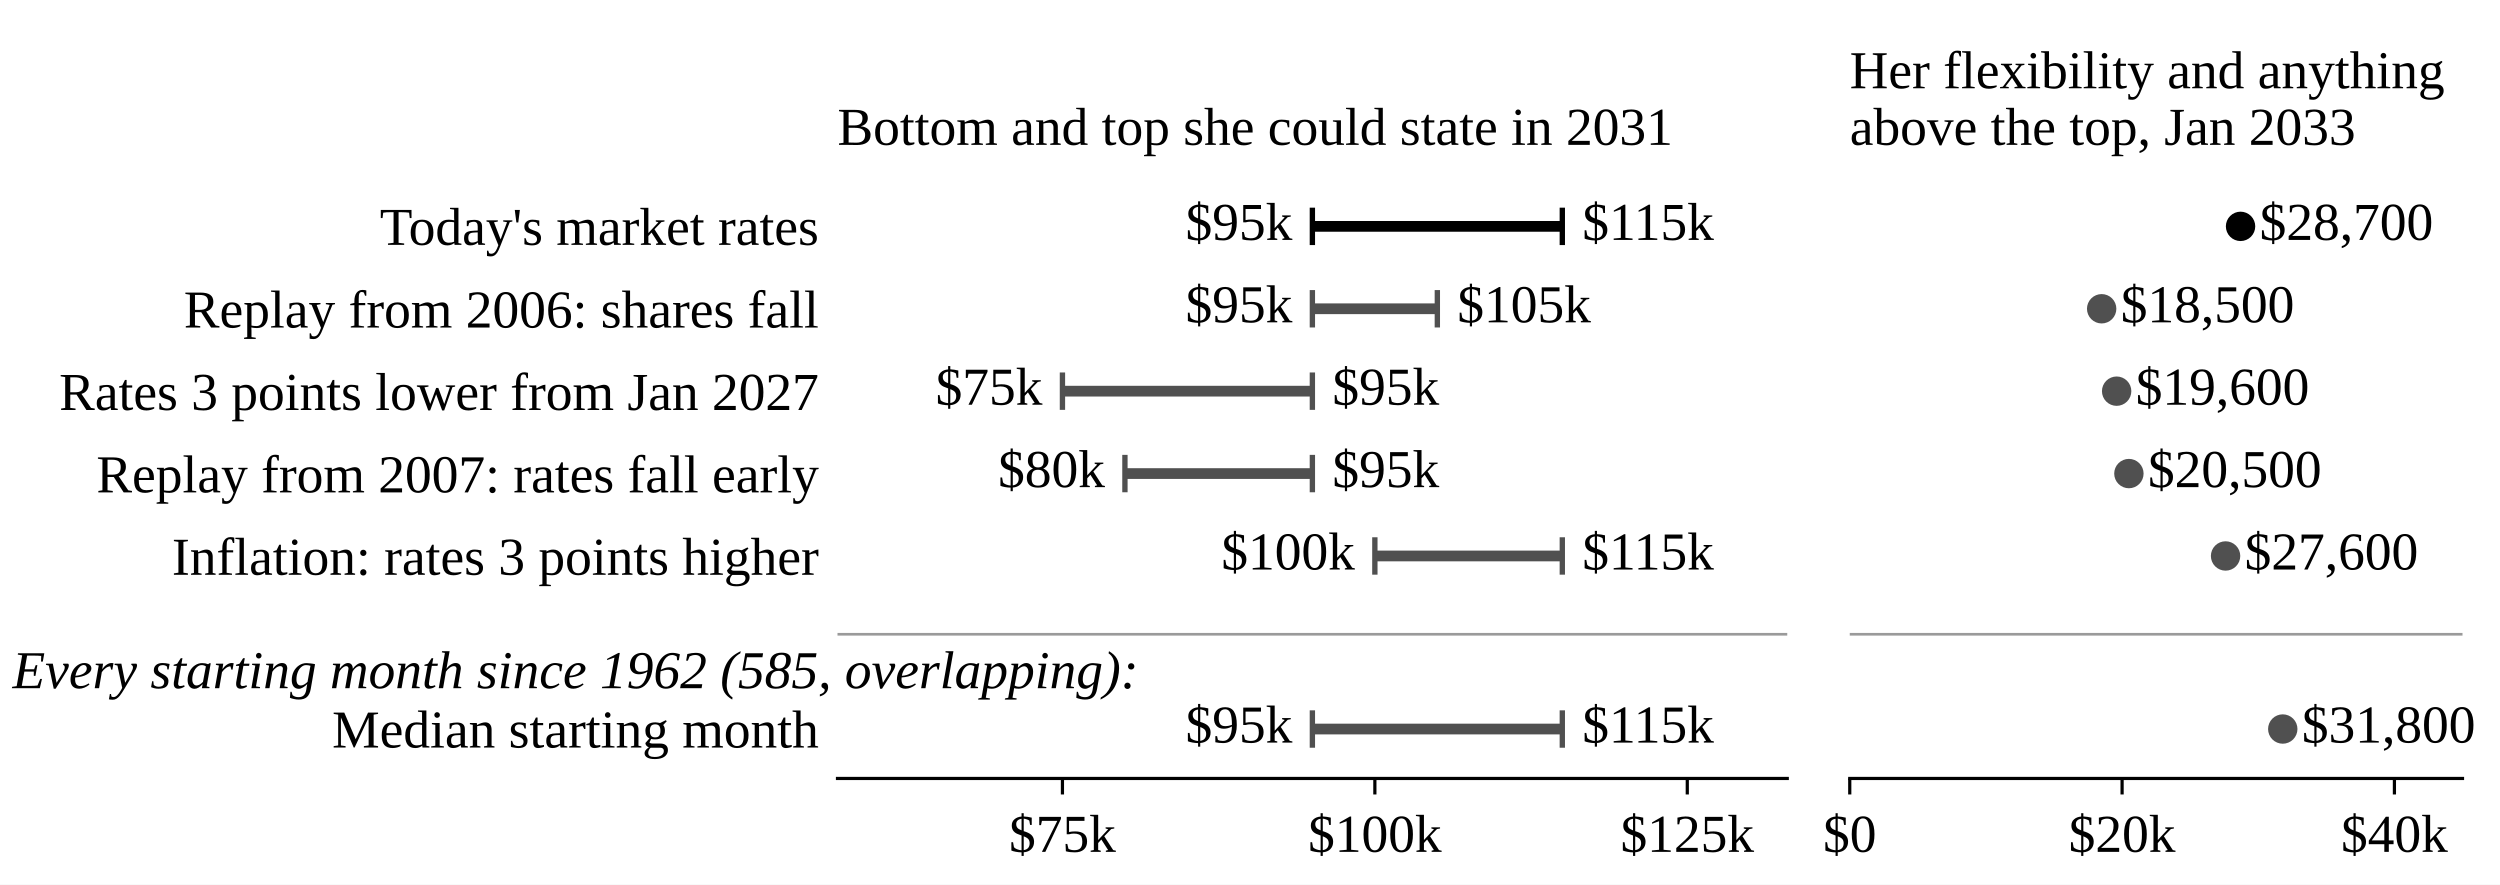
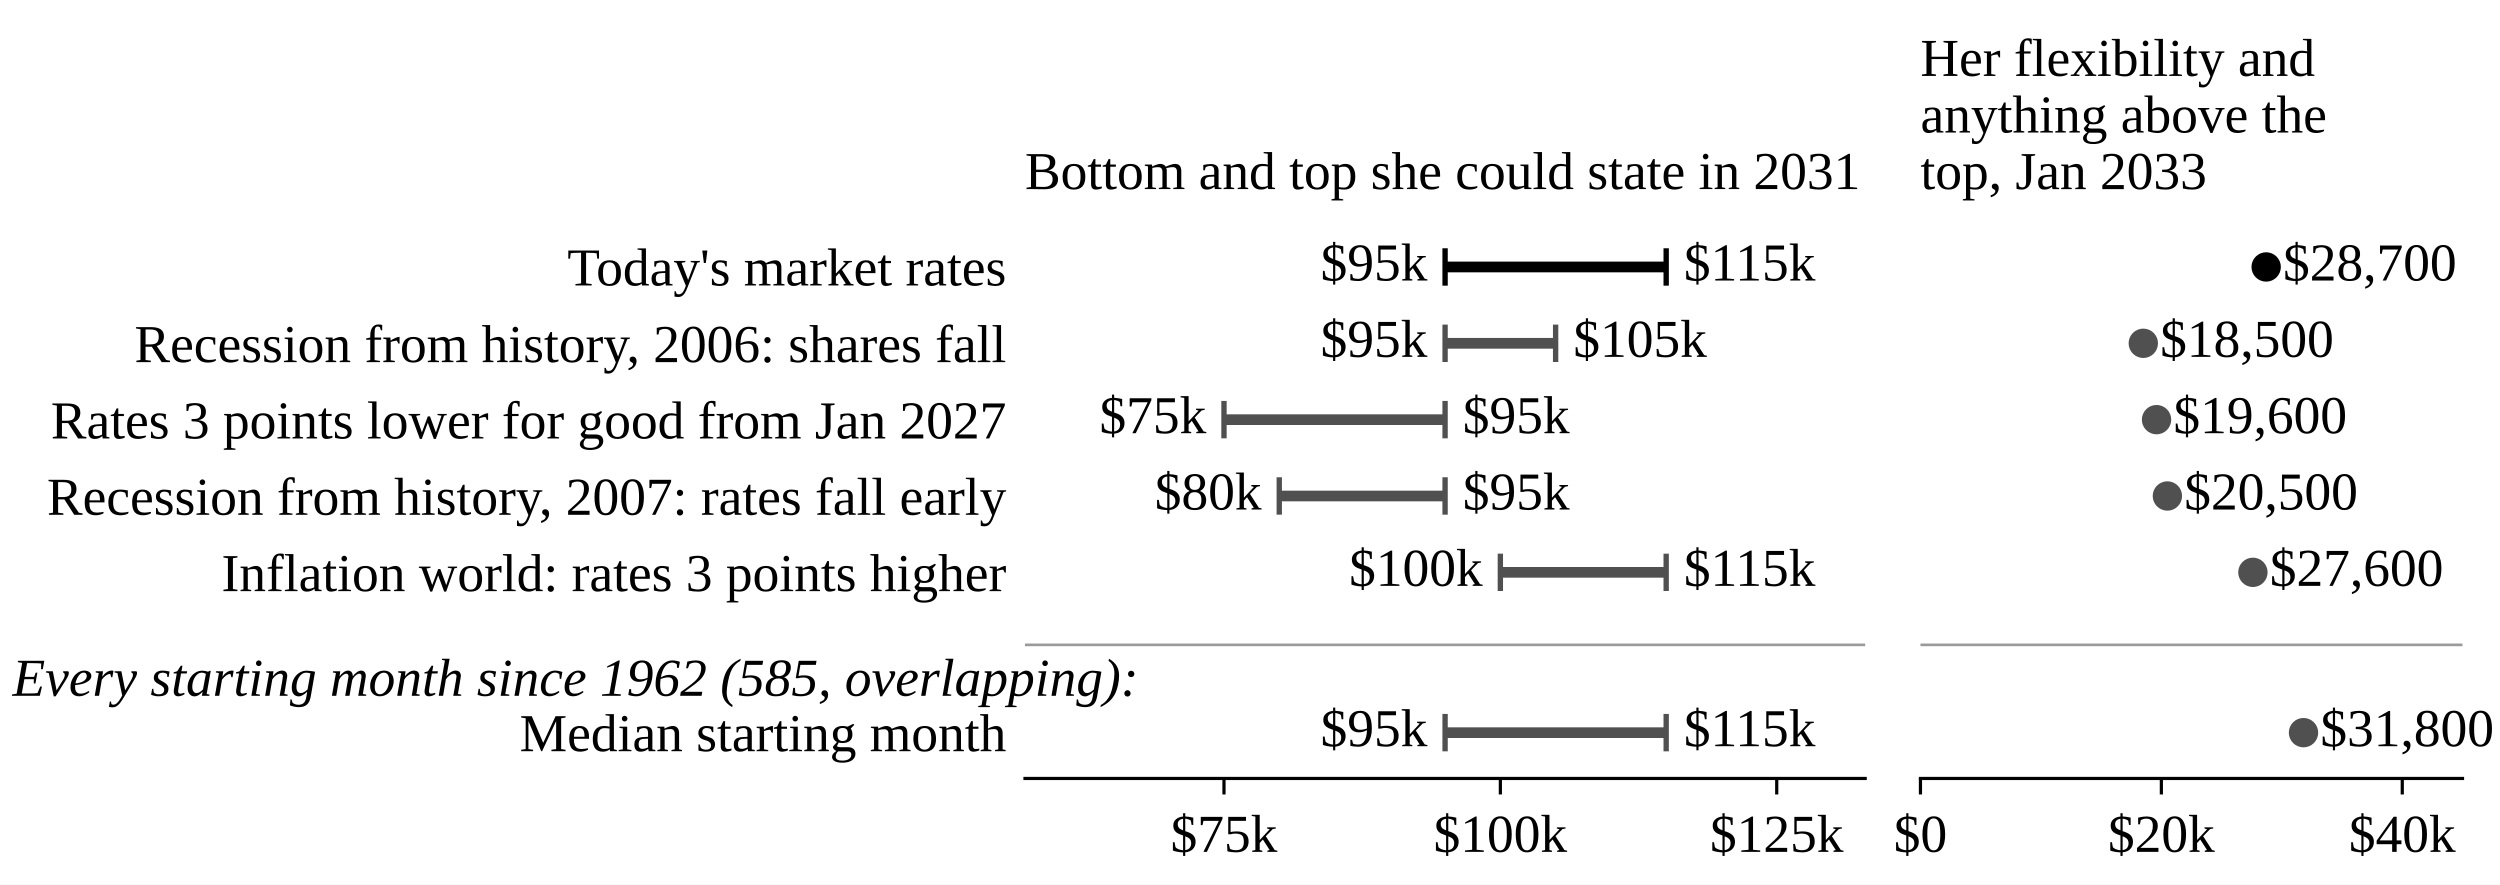
<svg xmlns="http://www.w3.org/2000/svg" xmlns:xlink="http://www.w3.org/1999/xlink" width="468pt" height="165.6pt" viewBox="0 0 468 165.6" version="1.1">
  <defs>
    <style type="text/css">*{stroke-linejoin: round; stroke-linecap: butt}</style>
  </defs>
  <g id="figure_1">
    <g id="patch_1">
      <path d="M 0 165.6  L 468 165.6  L 468 0  L 0 0  z " style="fill: #ffffff" />
    </g>
    <g id="axes_1">
      <g id="patch_2">
-         <path d="M 156.78 145.728  L 334.574 145.728  L 334.574 33.12  L 156.78 33.12  z " style="fill: #ffffff" />
+         <path d="M 191.88 145.728  L 349.159 145.728  L 349.159 41.4  L 191.88 41.4  z " style="fill: #ffffff" />
      </g>
      <g id="matplotlib.axis_1">
        <g id="xtick_1">
          <g id="line2d_1">
            <defs>
-               <path id="m2567c0e430" d="M 0 0  L 0 3  " style="stroke: #000000; stroke-width: 0.6" />
+               <path id="m601287735d" d="M 0 0  L 0 3  " style="stroke: #000000; stroke-width: 0.6" />
            </defs>
            <g>
-               <use xlink:href="#m2567c0e430" x="198.889" y="145.728" style="stroke: #000000; stroke-width: 0.6" />
+               <use xlink:href="#m601287735d" x="229.13" y="145.728" style="stroke: #000000; stroke-width: 0.6" />
            </g>
          </g>
          <g id="text_1">
-             <text style="font-size: 10px; font-family: 'Times New Roman', 'Liberation Serif', serif; text-anchor: middle" x="198.889" y="159.469" transform="rotate(-0 198.8891 159.4686)">$75k</text>
+             <text style="font-size: 10px; font-family: 'Times New Roman', 'Liberation Serif', serif; text-anchor: middle" x="229.13" y="159.469" transform="rotate(-0 229.1304 159.4686)">$75k</text>
          </g>
        </g>
        <g id="xtick_2">
          <g id="line2d_2">
            <g>
-               <use xlink:href="#m2567c0e430" x="257.374" y="145.728" style="stroke: #000000; stroke-width: 0.6" />
+               <use xlink:href="#m601287735d" x="280.867" y="145.728" style="stroke: #000000; stroke-width: 0.6" />
            </g>
          </g>
          <g id="text_2">
-             <text style="font-size: 10px; font-family: 'Times New Roman', 'Liberation Serif', serif; text-anchor: middle" x="257.374" y="159.469" transform="rotate(-0 257.374 159.4686)">$100k</text>
+             <text style="font-size: 10px; font-family: 'Times New Roman', 'Liberation Serif', serif; text-anchor: middle" x="280.867" y="159.469" transform="rotate(-0 280.867 159.4686)">$100k</text>
          </g>
        </g>
        <g id="xtick_3">
          <g id="line2d_3">
            <g>
-               <use xlink:href="#m2567c0e430" x="315.859" y="145.728" style="stroke: #000000; stroke-width: 0.6" />
+               <use xlink:href="#m601287735d" x="332.604" y="145.728" style="stroke: #000000; stroke-width: 0.6" />
            </g>
          </g>
          <g id="text_3">
-             <text style="font-size: 10px; font-family: 'Times New Roman', 'Liberation Serif', serif; text-anchor: middle" x="315.859" y="159.469" transform="rotate(-0 315.8589 159.4686)">$125k</text>
+             <text style="font-size: 10px; font-family: 'Times New Roman', 'Liberation Serif', serif; text-anchor: middle" x="332.604" y="159.469" transform="rotate(-0 332.6037 159.4686)">$125k</text>
          </g>
        </g>
      </g>
      <g id="matplotlib.axis_2">
        <g id="ytick_1">
          <g id="line2d_4" />
          <g id="text_4">
-             <text style="font-size: 10px; font-family: 'Times New Roman', 'Liberation Serif', serif; text-anchor: end" x="153.28" y="45.845" transform="rotate(-0 153.28 45.84498)">Today's market rates</text>
+             <text style="font-size: 10px; font-family: 'Times New Roman', 'Liberation Serif', serif; text-anchor: end" x="188.38" y="53.444" transform="rotate(-0 188.38 53.44443)">Today's market rates</text>
          </g>
        </g>
        <g id="ytick_2">
          <g id="line2d_5" />
          <g id="text_5">
-             <text style="font-size: 10px; font-family: 'Times New Roman', 'Liberation Serif', serif; text-anchor: end" x="153.28" y="61.322" transform="rotate(-0 153.28 61.32152)">Replay from 2006: shares fall</text>
+             <text style="font-size: 10px; font-family: 'Times New Roman', 'Liberation Serif', serif; text-anchor: end" x="188.38" y="67.787" transform="rotate(-0 188.38 67.78672)">Recession from history, 2006: shares fall</text>
          </g>
        </g>
        <g id="ytick_3">
          <g id="line2d_6" />
          <g id="text_6">
-             <text style="font-size: 10px; font-family: 'Times New Roman', 'Liberation Serif', serif; text-anchor: end" x="153.28" y="76.747" transform="rotate(-0 153.28 76.74727)">Rates 3 points lower from Jan 2027</text>
+             <text style="font-size: 10px; font-family: 'Times New Roman', 'Liberation Serif', serif; text-anchor: end" x="188.38" y="82.078" transform="rotate(-0 188.38 82.07823)">Rates 3 points lower for good from Jan 2027</text>
          </g>
        </g>
        <g id="ytick_4">
          <g id="line2d_7" />
          <g id="text_7">
-             <text style="font-size: 10px; font-family: 'Times New Roman', 'Liberation Serif', serif; text-anchor: end" x="153.28" y="92.173" transform="rotate(-0 153.28 92.17302)">Replay from 2007: rates fall early</text>
+             <text style="font-size: 10px; font-family: 'Times New Roman', 'Liberation Serif', serif; text-anchor: end" x="188.38" y="96.37" transform="rotate(-0 188.38 96.36974)">Recession from history, 2007: rates fall early</text>
          </g>
        </g>
        <g id="ytick_5">
          <g id="line2d_8" />
          <g id="text_8">
-             <text style="font-size: 10px; font-family: 'Times New Roman', 'Liberation Serif', serif; text-anchor: end" x="153.28" y="107.599" transform="rotate(-0 153.28 107.5988)">Inflation: rates 3 points higher</text>
+             <text style="font-size: 10px; font-family: 'Times New Roman', 'Liberation Serif', serif; text-anchor: end" x="188.38" y="110.661" transform="rotate(-0 188.38 110.6612)">Inflation world: rates 3 points higher</text>
          </g>
        </g>
        <g id="ytick_6">
          <g id="line2d_9" />
          <g id="text_9">
-             <text style="font-size: 10px; font-family: 'Times New Roman', 'Liberation Serif', serif; text-anchor: end" x="153.28" y="139.942" transform="rotate(-0 153.28 139.9421)">Median starting month</text>
+             <text style="font-size: 10px; font-family: 'Times New Roman', 'Liberation Serif', serif; text-anchor: end" x="188.38" y="140.623" transform="rotate(-0 188.38 140.6226)">Median starting month</text>
          </g>
        </g>
      </g>
      <g id="line2d_10">
-         <path d="M 245.677 42.375  L 292.465 42.375  " clip-path="url(#p7f2ba0e6c7)" style="fill: none; stroke: #000000; stroke-width: 2" />
+         <path d="M 270.52 49.975  L 311.909 49.975  " clip-path="url(#p4f19012524)" style="fill: none; stroke: #000000; stroke-width: 2" />
      </g>
      <g id="line2d_11">
        <defs>
-           <path id="m8f2011128a" d="M 0 3.5  L 0 -3.5  " style="stroke: #000000" />
+           <path id="md2d03d4a9b" d="M 0 3.5  L 0 -3.5  " style="stroke: #000000" />
        </defs>
-         <g clip-path="url(#p7f2ba0e6c7)">
-           <use xlink:href="#m8f2011128a" x="245.677" y="42.375" style="stroke: #000000" />
-           <use xlink:href="#m8f2011128a" x="292.465" y="42.375" style="stroke: #000000" />
+         <g clip-path="url(#p4f19012524)">
+           <use xlink:href="#md2d03d4a9b" x="270.52" y="49.975" style="stroke: #000000" />
+           <use xlink:href="#md2d03d4a9b" x="311.909" y="49.975" style="stroke: #000000" />
        </g>
      </g>
      <g id="line2d_12">
-         <path d="M 245.677 57.801  L 269.071 57.801  " clip-path="url(#p7f2ba0e6c7)" style="fill: none; stroke: #505050; stroke-width: 2" />
+         <path d="M 270.52 64.266  L 291.214 64.266  " clip-path="url(#p4f19012524)" style="fill: none; stroke: #505050; stroke-width: 2" />
      </g>
      <g id="line2d_13">
        <defs>
-           <path id="me0f3e7a1e9" d="M 0 3.5  L 0 -3.5  " style="stroke: #505050" />
+           <path id="md8b825c34d" d="M 0 3.5  L 0 -3.5  " style="stroke: #505050" />
        </defs>
-         <g clip-path="url(#p7f2ba0e6c7)">
-           <use xlink:href="#me0f3e7a1e9" x="245.677" y="57.801" style="fill: #505050; stroke: #505050" />
-           <use xlink:href="#me0f3e7a1e9" x="269.071" y="57.801" style="fill: #505050; stroke: #505050" />
+         <g clip-path="url(#p4f19012524)">
+           <use xlink:href="#md8b825c34d" x="270.52" y="64.266" style="fill: #505050; stroke: #505050" />
+           <use xlink:href="#md8b825c34d" x="291.214" y="64.266" style="fill: #505050; stroke: #505050" />
        </g>
      </g>
      <g id="line2d_14">
-         <path d="M 198.889 73.227  L 245.677 73.227  " clip-path="url(#p7f2ba0e6c7)" style="fill: none; stroke: #505050; stroke-width: 2" />
+         <path d="M 229.13 78.558  L 270.52 78.558  " clip-path="url(#p4f19012524)" style="fill: none; stroke: #505050; stroke-width: 2" />
      </g>
      <g id="line2d_15">
-         <g clip-path="url(#p7f2ba0e6c7)">
-           <use xlink:href="#me0f3e7a1e9" x="198.889" y="73.227" style="fill: #505050; stroke: #505050" />
-           <use xlink:href="#me0f3e7a1e9" x="245.677" y="73.227" style="fill: #505050; stroke: #505050" />
+         <g clip-path="url(#p4f19012524)">
+           <use xlink:href="#md8b825c34d" x="229.13" y="78.558" style="fill: #505050; stroke: #505050" />
+           <use xlink:href="#md8b825c34d" x="270.52" y="78.558" style="fill: #505050; stroke: #505050" />
        </g>
      </g>
      <g id="line2d_16">
-         <path d="M 210.586 88.653  L 245.677 88.653  " clip-path="url(#p7f2ba0e6c7)" style="fill: none; stroke: #505050; stroke-width: 2" />
+         <path d="M 239.478 92.849  L 270.52 92.849  " clip-path="url(#p4f19012524)" style="fill: none; stroke: #505050; stroke-width: 2" />
      </g>
      <g id="line2d_17">
-         <g clip-path="url(#p7f2ba0e6c7)">
-           <use xlink:href="#me0f3e7a1e9" x="210.586" y="88.653" style="fill: #505050; stroke: #505050" />
-           <use xlink:href="#me0f3e7a1e9" x="245.677" y="88.653" style="fill: #505050; stroke: #505050" />
+         <g clip-path="url(#p4f19012524)">
+           <use xlink:href="#md8b825c34d" x="239.478" y="92.849" style="fill: #505050; stroke: #505050" />
+           <use xlink:href="#md8b825c34d" x="270.52" y="92.849" style="fill: #505050; stroke: #505050" />
        </g>
      </g>
      <g id="line2d_18">
-         <path d="M 257.374 104.078  L 292.465 104.078  " clip-path="url(#p7f2ba0e6c7)" style="fill: none; stroke: #505050; stroke-width: 2" />
+         <path d="M 280.867 107.141  L 311.909 107.141  " clip-path="url(#p4f19012524)" style="fill: none; stroke: #505050; stroke-width: 2" />
      </g>
      <g id="line2d_19">
-         <g clip-path="url(#p7f2ba0e6c7)">
-           <use xlink:href="#me0f3e7a1e9" x="257.374" y="104.078" style="fill: #505050; stroke: #505050" />
-           <use xlink:href="#me0f3e7a1e9" x="292.465" y="104.078" style="fill: #505050; stroke: #505050" />
+         <g clip-path="url(#p4f19012524)">
+           <use xlink:href="#md8b825c34d" x="280.867" y="107.141" style="fill: #505050; stroke: #505050" />
+           <use xlink:href="#md8b825c34d" x="311.909" y="107.141" style="fill: #505050; stroke: #505050" />
        </g>
      </g>
      <g id="line2d_20">
-         <path d="M 245.677 136.473  L 292.465 136.473  " clip-path="url(#p7f2ba0e6c7)" style="fill: none; stroke: #505050; stroke-width: 2" />
+         <path d="M 270.52 137.153  L 311.909 137.153  " clip-path="url(#p4f19012524)" style="fill: none; stroke: #505050; stroke-width: 2" />
      </g>
      <g id="line2d_21">
-         <g clip-path="url(#p7f2ba0e6c7)">
-           <use xlink:href="#me0f3e7a1e9" x="245.677" y="136.473" style="fill: #505050; stroke: #505050" />
-           <use xlink:href="#me0f3e7a1e9" x="292.465" y="136.473" style="fill: #505050; stroke: #505050" />
+         <g clip-path="url(#p4f19012524)">
+           <use xlink:href="#md8b825c34d" x="270.52" y="137.153" style="fill: #505050; stroke: #505050" />
+           <use xlink:href="#md8b825c34d" x="311.909" y="137.153" style="fill: #505050; stroke: #505050" />
        </g>
      </g>
      <g id="line2d_22">
-         <path d="M 156.78 118.733  L 334.574 118.733  " clip-path="url(#p7f2ba0e6c7)" style="fill: none; stroke: #9a9a9a; stroke-width: 0.5; stroke-linecap: square" />
+         <path d="M 191.88 120.718  L 349.159 120.718  " clip-path="url(#p4f19012524)" style="fill: none; stroke: #9a9a9a; stroke-width: 0.5; stroke-linecap: square" />
      </g>
      <g id="patch_3">
-         <path d="M 156.78 145.728  L 334.574 145.728  " style="fill: none; stroke: #000000; stroke-width: 0.6; stroke-linejoin: miter; stroke-linecap: square" />
+         <path d="M 191.88 145.728  L 349.159 145.728  " style="fill: none; stroke: #000000; stroke-width: 0.6; stroke-linejoin: miter; stroke-linecap: square" />
      </g>
      <g id="text_10">
-         <text style="font-size: 10px; font-family: 'Times New Roman', 'Liberation Serif', serif; text-anchor: end" x="241.934" y="44.917" transform="rotate(-0 241.934 44.91666)">$95k</text>
+         <text style="font-size: 10px; font-family: 'Times New Roman', 'Liberation Serif', serif; text-anchor: end" x="267.209" y="52.516" transform="rotate(-0 267.2086 52.51611)">$95k</text>
      </g>
      <g id="text_11">
-         <text style="font-size: 10px; font-family: 'Times New Roman', 'Liberation Serif', serif; text-anchor: start" x="296.208" y="44.917" transform="rotate(-0 296.208 44.91666)">$115k</text>
+         <text style="font-size: 10px; font-family: 'Times New Roman', 'Liberation Serif', serif; text-anchor: start" x="315.22" y="52.516" transform="rotate(-0 315.2202 52.51611)">$115k</text>
      </g>
      <g id="text_12">
-         <text style="font-size: 10px; font-family: 'Times New Roman', 'Liberation Serif', serif; text-anchor: end" x="241.934" y="60.342" transform="rotate(-0 241.934 60.34242)">$95k</text>
+         <text style="font-size: 10px; font-family: 'Times New Roman', 'Liberation Serif', serif; text-anchor: end" x="267.209" y="66.808" transform="rotate(-0 267.2086 66.80762)">$95k</text>
      </g>
      <g id="text_13">
-         <text style="font-size: 10px; font-family: 'Times New Roman', 'Liberation Serif', serif; text-anchor: start" x="272.814" y="60.342" transform="rotate(-0 272.8141 60.34242)">$105k</text>
+         <text style="font-size: 10px; font-family: 'Times New Roman', 'Liberation Serif', serif; text-anchor: start" x="294.526" y="66.808" transform="rotate(-0 294.5255 66.80762)">$105k</text>
      </g>
      <g id="text_14">
-         <text style="font-size: 10px; font-family: 'Times New Roman', 'Liberation Serif', serif; text-anchor: end" x="195.146" y="75.768" transform="rotate(-0 195.1461 75.76817)">$75k</text>
+         <text style="font-size: 10px; font-family: 'Times New Roman', 'Liberation Serif', serif; text-anchor: end" x="225.819" y="81.099" transform="rotate(-0 225.8192 81.09913)">$75k</text>
      </g>
      <g id="text_15">
-         <text style="font-size: 10px; font-family: 'Times New Roman', 'Liberation Serif', serif; text-anchor: start" x="249.42" y="75.768" transform="rotate(-0 249.4201 75.76817)">$95k</text>
+         <text style="font-size: 10px; font-family: 'Times New Roman', 'Liberation Serif', serif; text-anchor: start" x="273.831" y="81.099" transform="rotate(-0 273.8309 81.09913)">$95k</text>
      </g>
      <g id="text_16">
-         <text style="font-size: 10px; font-family: 'Times New Roman', 'Liberation Serif', serif; text-anchor: end" x="206.843" y="91.194" transform="rotate(-0 206.8431 91.19392)">$80k</text>
+         <text style="font-size: 10px; font-family: 'Times New Roman', 'Liberation Serif', serif; text-anchor: end" x="236.167" y="95.391" transform="rotate(-0 236.1666 95.39064)">$80k</text>
      </g>
      <g id="text_17">
-         <text style="font-size: 10px; font-family: 'Times New Roman', 'Liberation Serif', serif; text-anchor: start" x="249.42" y="91.194" transform="rotate(-0 249.4201 91.19392)">$95k</text>
+         <text style="font-size: 10px; font-family: 'Times New Roman', 'Liberation Serif', serif; text-anchor: start" x="273.831" y="95.391" transform="rotate(-0 273.8309 95.39064)">$95k</text>
      </g>
      <g id="text_18">
-         <text style="font-size: 10px; font-family: 'Times New Roman', 'Liberation Serif', serif; text-anchor: end" x="253.631" y="106.62" transform="rotate(-0 253.631 106.6197)">$100k</text>
+         <text style="font-size: 10px; font-family: 'Times New Roman', 'Liberation Serif', serif; text-anchor: end" x="277.556" y="109.682" transform="rotate(-0 277.5559 109.6821)">$100k</text>
      </g>
      <g id="text_19">
-         <text style="font-size: 10px; font-family: 'Times New Roman', 'Liberation Serif', serif; text-anchor: start" x="296.208" y="106.62" transform="rotate(-0 296.208 106.6197)">$115k</text>
+         <text style="font-size: 10px; font-family: 'Times New Roman', 'Liberation Serif', serif; text-anchor: start" x="315.22" y="109.682" transform="rotate(-0 315.2202 109.6821)">$115k</text>
      </g>
      <g id="text_20">
-         <text style="font-size: 10px; font-family: 'Times New Roman', 'Liberation Serif', serif; text-anchor: end" x="241.934" y="139.014" transform="rotate(-0 241.934 139.0138)">$95k</text>
+         <text style="font-size: 10px; font-family: 'Times New Roman', 'Liberation Serif', serif; text-anchor: end" x="267.209" y="139.694" transform="rotate(-0 267.2086 139.6943)">$95k</text>
      </g>
      <g id="text_21">
-         <text style="font-size: 10px; font-family: 'Times New Roman', 'Liberation Serif', serif; text-anchor: start" x="296.208" y="139.014" transform="rotate(-0 296.208 139.0138)">$115k</text>
+         <text style="font-size: 10px; font-family: 'Times New Roman', 'Liberation Serif', serif; text-anchor: start" x="315.22" y="139.694" transform="rotate(-0 315.2202 139.6943)">$115k</text>
      </g>
      <g id="text_22">
-         <text style="font-style: italic; font-size: 10px; font-family: 'Times New Roman', 'Liberation Serif', serif; text-anchor: start" x="2.34" y="128.838" transform="rotate(-0 2.34 128.8384)">Every starting month since 1962 (585, overlapping):</text>
+         <text style="font-style: italic; font-size: 10px; font-family: 'Times New Roman', 'Liberation Serif', serif; text-anchor: start" x="2.34" y="130.256" transform="rotate(-0 2.34 130.2562)">Every starting month since 1962 (585, overlapping):</text>
      </g>
      <g id="text_23">
-         <text style="font-size: 10px; font-family: 'Times New Roman', 'Liberation Serif', serif; text-anchor: start" x="156.78" y="27.12" transform="rotate(-0 156.78 27.12)">Bottom and top she could state in 2031</text>
+         <text style="font-size: 10px; font-family: 'Times New Roman', 'Liberation Serif', serif; text-anchor: start" x="191.88" y="35.4" transform="rotate(-0 191.88 35.4)">Bottom and top she could state in 2031</text>
      </g>
    </g>
    <g id="axes_2">
      <g id="patch_4">
-         <path d="M 346.274 145.728  L 460.98 145.728  L 460.98 33.12  L 346.274 33.12  z " style="fill: #ffffff" />
+         <path d="M 359.509 145.728  L 460.98 145.728  L 460.98 41.4  L 359.509 41.4  z " style="fill: #ffffff" />
      </g>
      <g id="matplotlib.axis_3">
        <g id="xtick_4">
          <g id="line2d_23">
            <g>
-               <use xlink:href="#m2567c0e430" x="346.274" y="145.728" style="stroke: #000000; stroke-width: 0.6" />
+               <use xlink:href="#m601287735d" x="359.509" y="145.728" style="stroke: #000000; stroke-width: 0.6" />
            </g>
          </g>
          <g id="text_24">
-             <text style="font-size: 10px; font-family: 'Times New Roman', 'Liberation Serif', serif; text-anchor: middle" x="346.274" y="159.469" transform="rotate(-0 346.2741 159.4686)">$0</text>
+             <text style="font-size: 10px; font-family: 'Times New Roman', 'Liberation Serif', serif; text-anchor: middle" x="359.509" y="159.469" transform="rotate(-0 359.5094 159.4686)">$0</text>
          </g>
        </g>
        <g id="xtick_5">
          <g id="line2d_24">
            <g>
-               <use xlink:href="#m2567c0e430" x="397.255" y="145.728" style="stroke: #000000; stroke-width: 0.6" />
+               <use xlink:href="#m601287735d" x="404.607" y="145.728" style="stroke: #000000; stroke-width: 0.6" />
            </g>
          </g>
          <g id="text_25">
-             <text style="font-size: 10px; font-family: 'Times New Roman', 'Liberation Serif', serif; text-anchor: middle" x="397.255" y="159.469" transform="rotate(-0 397.2545 159.4686)">$20k</text>
+             <text style="font-size: 10px; font-family: 'Times New Roman', 'Liberation Serif', serif; text-anchor: middle" x="404.607" y="159.469" transform="rotate(-0 404.6075 159.4686)">$20k</text>
          </g>
        </g>
        <g id="xtick_6">
          <g id="line2d_25">
            <g>
-               <use xlink:href="#m2567c0e430" x="448.235" y="145.728" style="stroke: #000000; stroke-width: 0.6" />
+               <use xlink:href="#m601287735d" x="449.705" y="145.728" style="stroke: #000000; stroke-width: 0.6" />
            </g>
          </g>
          <g id="text_26">
-             <text style="font-size: 10px; font-family: 'Times New Roman', 'Liberation Serif', serif; text-anchor: middle" x="448.235" y="159.469" transform="rotate(-0 448.2349 159.4686)">$40k</text>
+             <text style="font-size: 10px; font-family: 'Times New Roman', 'Liberation Serif', serif; text-anchor: middle" x="449.705" y="159.469" transform="rotate(-0 449.7055 159.4686)">$40k</text>
          </g>
        </g>
      </g>
      <g id="matplotlib.axis_4">
        <g id="ytick_7">
          <g id="line2d_26" />
        </g>
        <g id="ytick_8">
          <g id="line2d_27" />
        </g>
        <g id="ytick_9">
          <g id="line2d_28" />
        </g>
        <g id="ytick_10">
          <g id="line2d_29" />
        </g>
        <g id="ytick_11">
          <g id="line2d_30" />
        </g>
        <g id="ytick_12">
          <g id="line2d_31" />
        </g>
      </g>
      <g id="line2d_32">
        <defs>
-           <path id="m05c51b075a" d="M 0 2.25  C 0.597 2.25 1.169 2.013 1.591 1.591  C 2.013 1.169 2.25 0.597 2.25 0  C 2.25 -0.597 2.013 -1.169 1.591 -1.591  C 1.169 -2.013 0.597 -2.25 0 -2.25  C -0.597 -2.25 -1.169 -2.013 -1.591 -1.591  C -2.013 -1.169 -2.25 -0.597 -2.25 0  C -2.25 0.597 -2.013 1.169 -1.591 1.591  C -1.169 2.013 -0.597 2.25 0 2.25  z " style="stroke: #000000" />
+           <path id="mbb4f99b069" d="M 0 2.25  C 0.597 2.25 1.169 2.013 1.591 1.591  C 2.013 1.169 2.25 0.597 2.25 0  C 2.25 -0.597 2.013 -1.169 1.591 -1.591  C 1.169 -2.013 0.597 -2.25 0 -2.25  C -0.597 -2.25 -1.169 -2.013 -1.591 -1.591  C -2.013 -1.169 -2.25 -0.597 -2.25 0  C -2.25 0.597 -2.013 1.169 -1.591 1.591  C -1.169 2.013 -0.597 2.25 0 2.25  z " style="stroke: #000000" />
        </defs>
-         <g clip-path="url(#pd5f3262be9)">
-           <use xlink:href="#m05c51b075a" x="419.431" y="42.375" style="stroke: #000000" />
+         <g clip-path="url(#p4e14d8e495)">
+           <use xlink:href="#mbb4f99b069" x="424.225" y="49.975" style="stroke: #000000" />
        </g>
      </g>
      <g id="line2d_33">
        <defs>
-           <path id="m2736dadc96" d="M 0 2.25  C 0.597 2.25 1.169 2.013 1.591 1.591  C 2.013 1.169 2.25 0.597 2.25 0  C 2.25 -0.597 2.013 -1.169 1.591 -1.591  C 1.169 -2.013 0.597 -2.25 0 -2.25  C -0.597 -2.25 -1.169 -2.013 -1.591 -1.591  C -2.013 -1.169 -2.25 -0.597 -2.25 0  C -2.25 0.597 -2.013 1.169 -1.591 1.591  C -1.169 2.013 -0.597 2.25 0 2.25  z " style="stroke: #505050" />
+           <path id="m5e2688b11e" d="M 0 2.25  C 0.597 2.25 1.169 2.013 1.591 1.591  C 2.013 1.169 2.25 0.597 2.25 0  C 2.25 -0.597 2.013 -1.169 1.591 -1.591  C 1.169 -2.013 0.597 -2.25 0 -2.25  C -0.597 -2.25 -1.169 -2.013 -1.591 -1.591  C -2.013 -1.169 -2.25 -0.597 -2.25 0  C -2.25 0.597 -2.013 1.169 -1.591 1.591  C -1.169 2.013 -0.597 2.25 0 2.25  z " style="stroke: #505050" />
        </defs>
-         <g clip-path="url(#pd5f3262be9)">
-           <use xlink:href="#m2736dadc96" x="393.431" y="57.801" style="fill: #505050; stroke: #505050" />
+         <g clip-path="url(#p4e14d8e495)">
+           <use xlink:href="#m5e2688b11e" x="401.225" y="64.266" style="fill: #505050; stroke: #505050" />
        </g>
      </g>
      <g id="line2d_34">
-         <g clip-path="url(#pd5f3262be9)">
-           <use xlink:href="#m2736dadc96" x="396.235" y="73.227" style="fill: #505050; stroke: #505050" />
+         <g clip-path="url(#p4e14d8e495)">
+           <use xlink:href="#m5e2688b11e" x="403.705" y="78.558" style="fill: #505050; stroke: #505050" />
        </g>
      </g>
      <g id="line2d_35">
-         <g clip-path="url(#pd5f3262be9)">
-           <use xlink:href="#m2736dadc96" x="398.529" y="88.653" style="fill: #505050; stroke: #505050" />
+         <g clip-path="url(#p4e14d8e495)">
+           <use xlink:href="#m5e2688b11e" x="405.735" y="92.849" style="fill: #505050; stroke: #505050" />
        </g>
      </g>
      <g id="line2d_36">
-         <g clip-path="url(#pd5f3262be9)">
-           <use xlink:href="#m2736dadc96" x="416.627" y="104.078" style="fill: #505050; stroke: #505050" />
+         <g clip-path="url(#p4e14d8e495)">
+           <use xlink:href="#m5e2688b11e" x="421.745" y="107.141" style="fill: #505050; stroke: #505050" />
        </g>
      </g>
      <g id="line2d_37">
-         <g clip-path="url(#pd5f3262be9)">
-           <use xlink:href="#m2736dadc96" x="427.333" y="136.473" style="fill: #505050; stroke: #505050" />
+         <g clip-path="url(#p4e14d8e495)">
+           <use xlink:href="#m5e2688b11e" x="431.215" y="137.153" style="fill: #505050; stroke: #505050" />
        </g>
      </g>
      <g id="line2d_38">
-         <path d="M 346.274 118.733  L 460.98 118.733  " clip-path="url(#pd5f3262be9)" style="fill: none; stroke: #9a9a9a; stroke-width: 0.5; stroke-linecap: square" />
+         <path d="M 359.509 120.718  L 460.98 120.718  " clip-path="url(#p4e14d8e495)" style="fill: none; stroke: #9a9a9a; stroke-width: 0.5; stroke-linecap: square" />
      </g>
      <g id="patch_5">
-         <path d="M 346.274 145.728  L 460.98 145.728  " style="fill: none; stroke: #000000; stroke-width: 0.6; stroke-linejoin: miter; stroke-linecap: square" />
+         <path d="M 359.509 145.728  L 460.98 145.728  " style="fill: none; stroke: #000000; stroke-width: 0.6; stroke-linejoin: miter; stroke-linecap: square" />
      </g>
      <g id="text_27">
-         <text style="font-size: 10px; font-family: 'Times New Roman', 'Liberation Serif', serif; text-anchor: start" x="423" y="44.917" transform="rotate(-0 422.9996 44.91666)">$28,700</text>
+         <text style="font-size: 10px; font-family: 'Times New Roman', 'Liberation Serif', serif; text-anchor: start" x="427.382" y="52.516" transform="rotate(-0 427.382 52.51611)">$28,700</text>
      </g>
      <g id="text_28">
-         <text style="font-size: 10px; font-family: 'Times New Roman', 'Liberation Serif', serif; text-anchor: start" x="397" y="60.342" transform="rotate(-0 396.9996 60.34242)">$18,500</text>
+         <text style="font-size: 10px; font-family: 'Times New Roman', 'Liberation Serif', serif; text-anchor: start" x="404.382" y="66.808" transform="rotate(-0 404.382 66.80762)">$18,500</text>
      </g>
      <g id="text_29">
-         <text style="font-size: 10px; font-family: 'Times New Roman', 'Liberation Serif', serif; text-anchor: start" x="399.804" y="75.768" transform="rotate(-0 399.8035 75.76817)">$19,600</text>
+         <text style="font-size: 10px; font-family: 'Times New Roman', 'Liberation Serif', serif; text-anchor: start" x="406.862" y="81.099" transform="rotate(-0 406.8624 81.09913)">$19,600</text>
      </g>
      <g id="text_30">
-         <text style="font-size: 10px; font-family: 'Times New Roman', 'Liberation Serif', serif; text-anchor: start" x="402.098" y="91.194" transform="rotate(-0 402.0976 91.19392)">$20,500</text>
+         <text style="font-size: 10px; font-family: 'Times New Roman', 'Liberation Serif', serif; text-anchor: start" x="408.892" y="95.391" transform="rotate(-0 408.8918 95.39064)">$20,500</text>
      </g>
      <g id="text_31">
-         <text style="font-size: 10px; font-family: 'Times New Roman', 'Liberation Serif', serif; text-anchor: start" x="420.196" y="106.62" transform="rotate(-0 420.1957 106.6197)">$27,600</text>
+         <text style="font-size: 10px; font-family: 'Times New Roman', 'Liberation Serif', serif; text-anchor: start" x="424.902" y="109.682" transform="rotate(-0 424.9016 109.6821)">$27,600</text>
      </g>
      <g id="text_32">
-         <text style="font-size: 10px; font-family: 'Times New Roman', 'Liberation Serif', serif; text-anchor: start" x="430.902" y="139.014" transform="rotate(-0 430.9016 139.0138)">$31,800</text>
+         <text style="font-size: 10px; font-family: 'Times New Roman', 'Liberation Serif', serif; text-anchor: start" x="434.372" y="139.694" transform="rotate(-0 434.3722 139.6943)">$31,800</text>
      </g>
      <g id="text_33">
-         <text style="font-size: 10px; font-family: 'Times New Roman', 'Liberation Serif', serif" transform="translate(346.2741 16.52371)">Her flexibility and anything</text>
-         <text style="font-size: 10px; font-family: 'Times New Roman', 'Liberation Serif', serif" transform="translate(346.2741 27.12)">above the top, Jan 2033</text>
+         <text style="font-size: 10px; font-family: 'Times New Roman', 'Liberation Serif', serif" transform="translate(359.5094 14.21289)">Her flexibility and</text>
+         <text style="font-size: 10px; font-family: 'Times New Roman', 'Liberation Serif', serif" transform="translate(359.5094 24.80918)">anything above the</text>
+         <text style="font-size: 10px; font-family: 'Times New Roman', 'Liberation Serif', serif" transform="translate(359.5094 35.4)">top, Jan 2033</text>
      </g>
    </g>
  </g>
  <defs>
-     <clipPath id="p7f2ba0e6c7">
-       <rect x="156.78" y="33.12" width="177.794" height="112.608" />
+     <clipPath id="p4f19012524">
+       <rect x="191.88" y="41.4" width="157.279" height="104.328" />
    </clipPath>
-     <clipPath id="pd5f3262be9">
-       <rect x="346.274" y="33.12" width="114.706" height="112.608" />
+     <clipPath id="p4e14d8e495">
+       <rect x="359.509" y="41.4" width="101.471" height="104.328" />
    </clipPath>
  </defs>
</svg>
